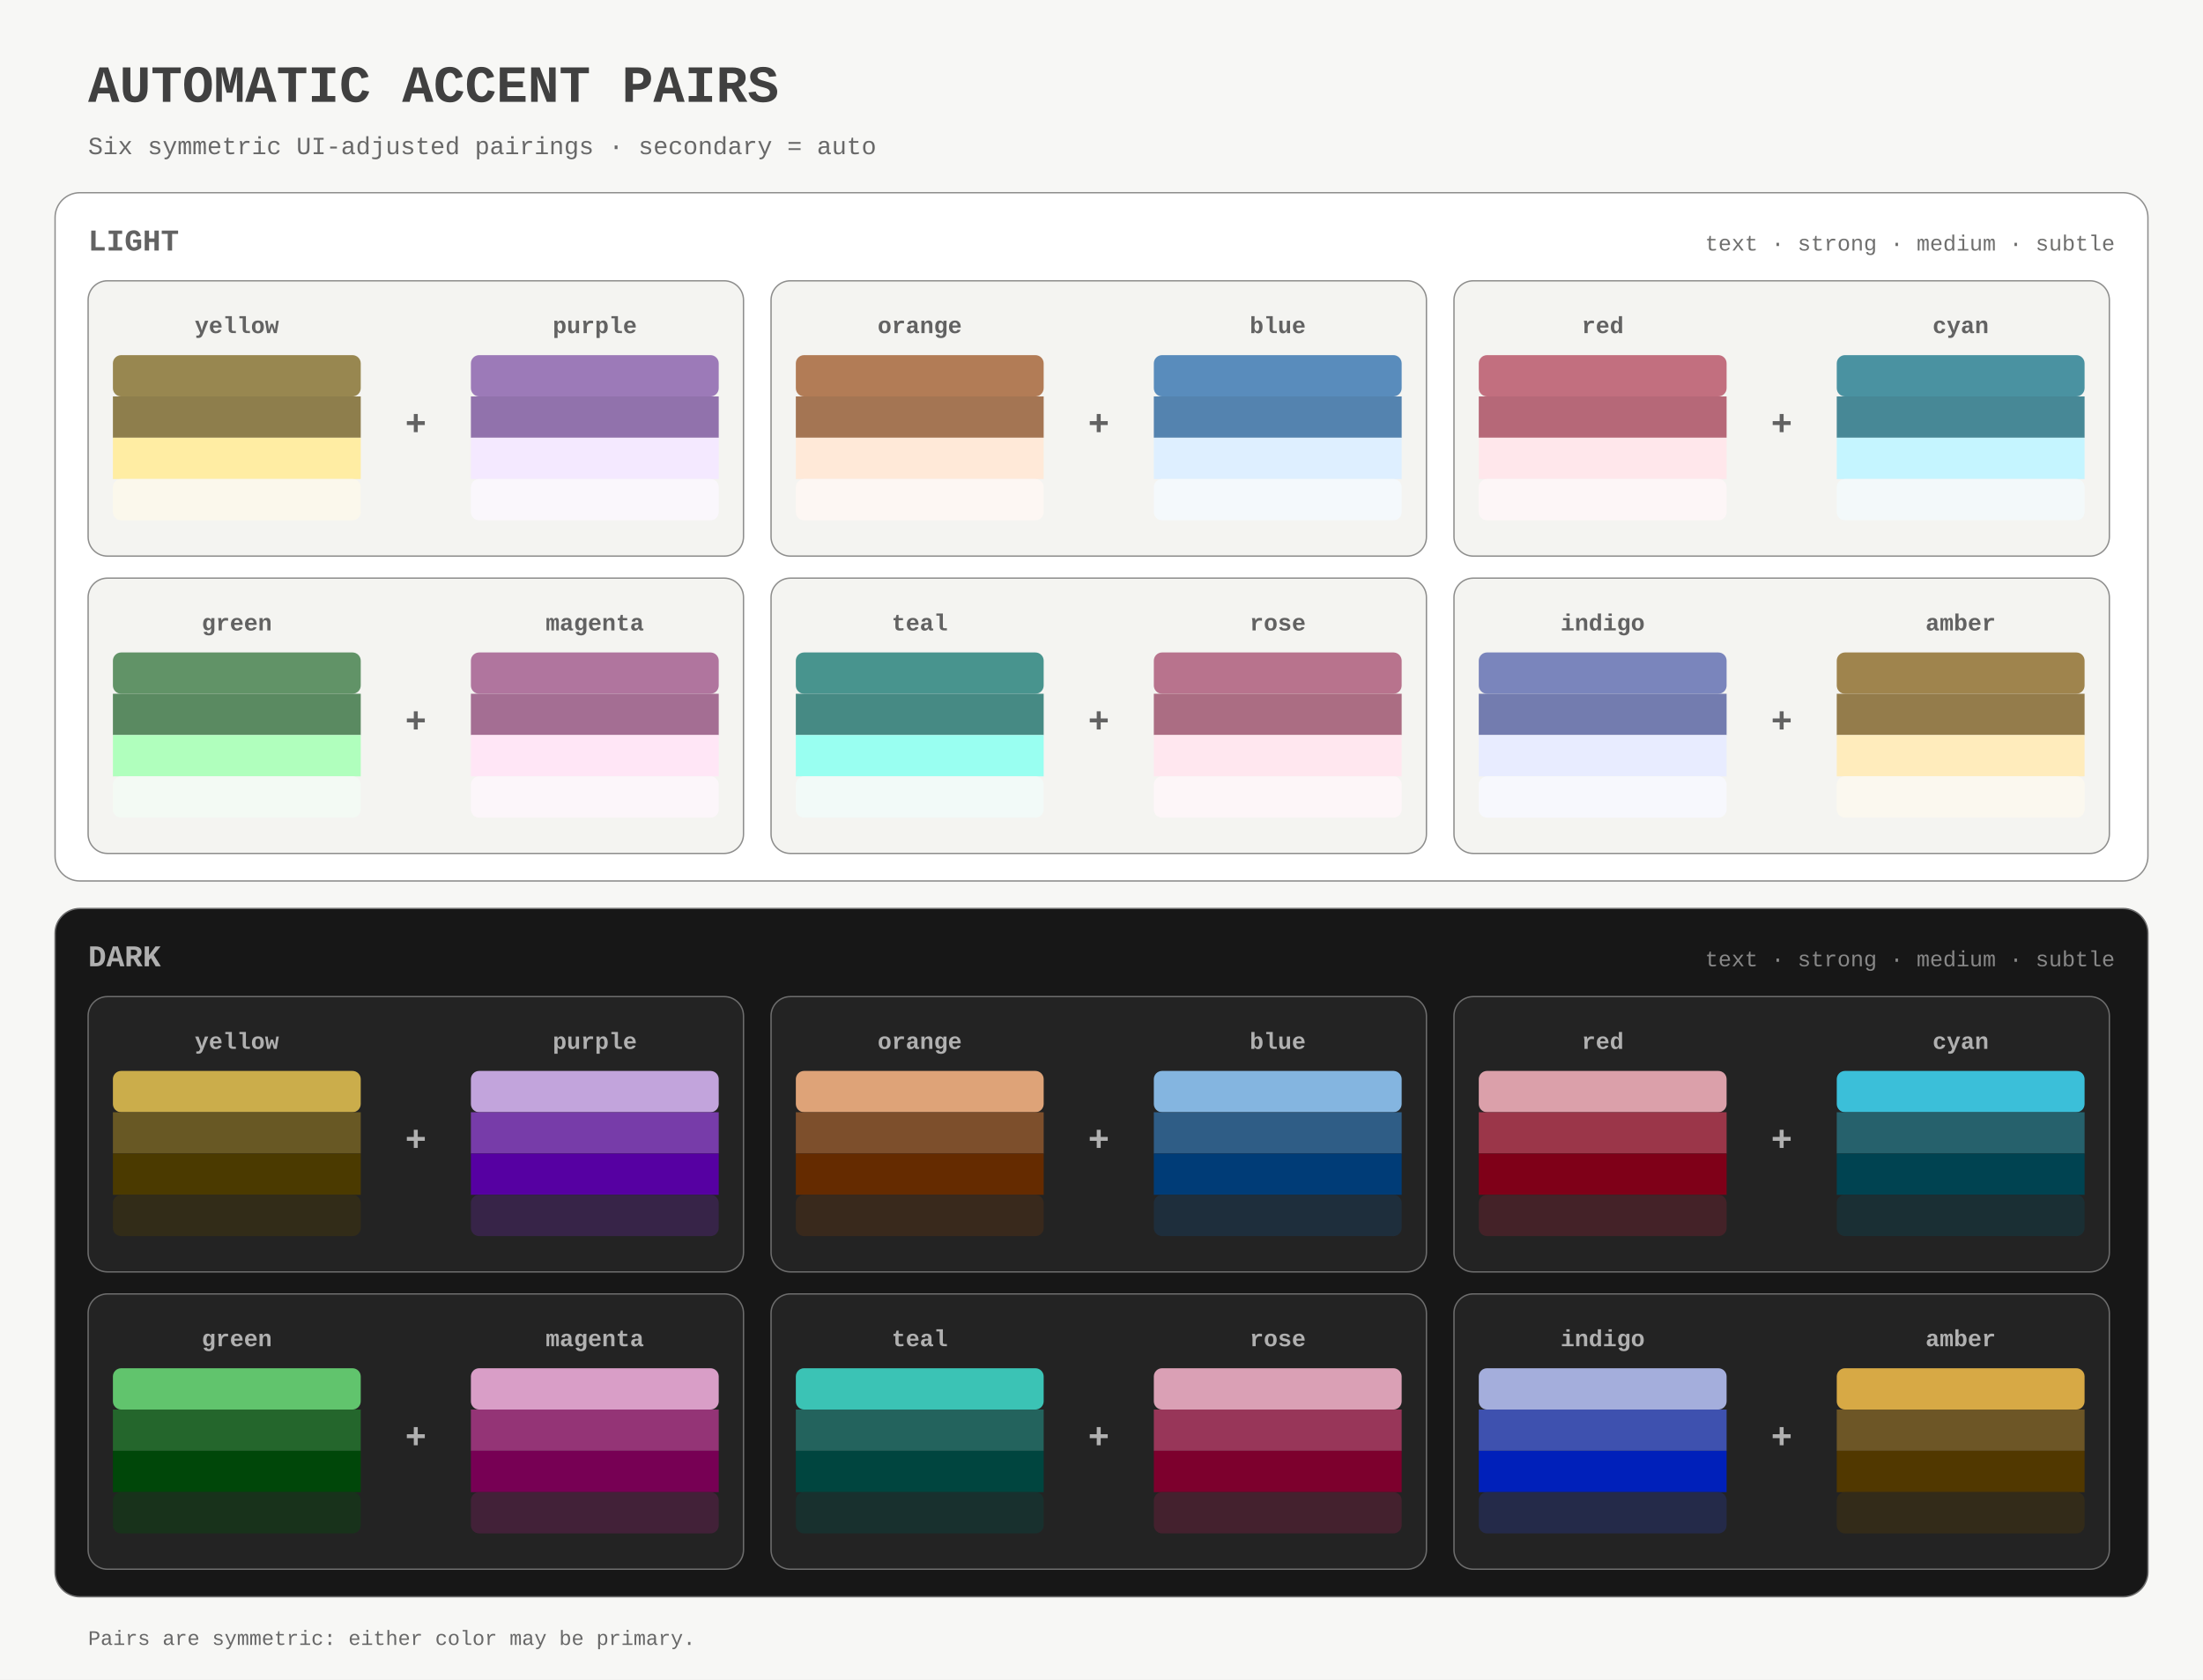
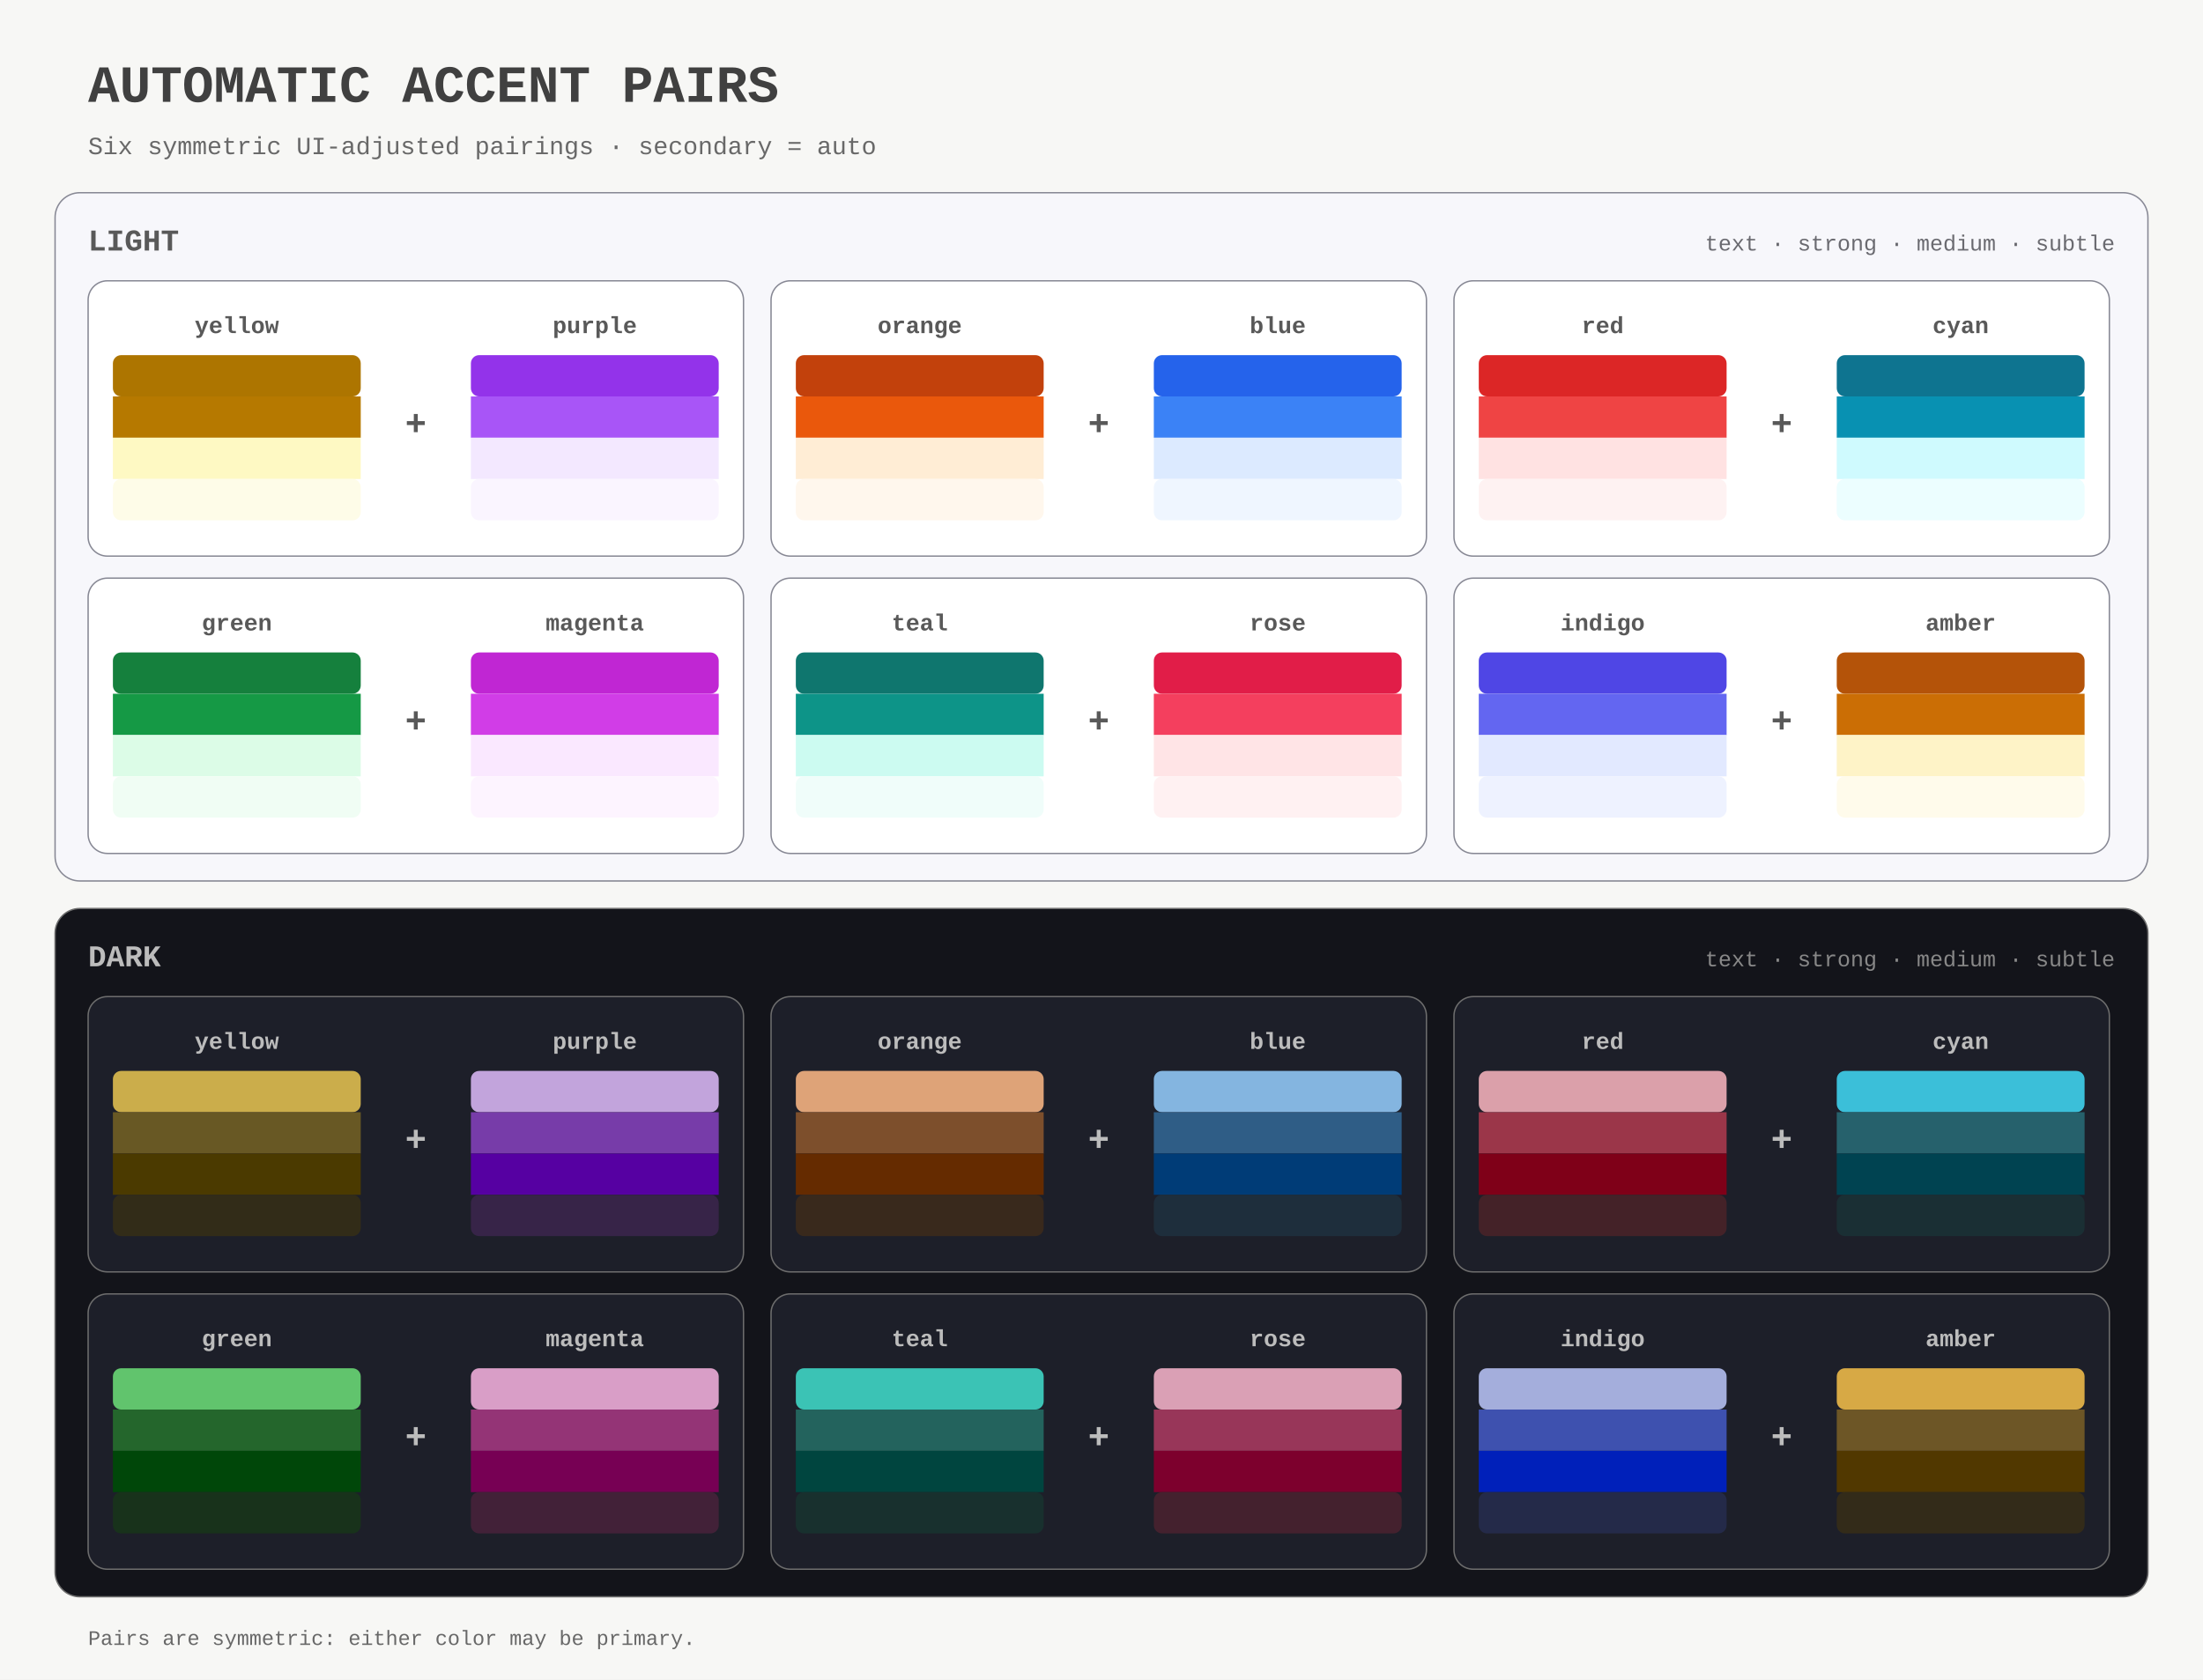
<svg xmlns="http://www.w3.org/2000/svg" width="1600" height="1220" viewBox="0 0 1600 1220" role="img" aria-labelledby="title desc">
  <rect width="1600" height="1220" fill="#f7f7f5" />
  <text x="64" y="74" fill="#404040" font-family="ui-monospace, SFMono-Regular, Menlo, Consolas, Liberation Mono, monospace" font-size="38" font-weight="700" text-anchor="start">AUTOMATIC ACCENT PAIRS</text>
  <text x="64" y="112" fill="#686868" font-family="ui-monospace, SFMono-Regular, Menlo, Consolas, Liberation Mono, monospace" font-size="18" font-weight="400" text-anchor="start">Six symmetric UI-adjusted pairings · secondary = auto</text>
-   <rect x="40" y="140" width="1520" height="500" rx="18" fill="#ffffff" stroke="#8e8e8d" stroke-width="1" />
-   <text x="64" y="182" fill="#626262" font-family="ui-monospace, SFMono-Regular, Menlo, Consolas, Liberation Mono, monospace" font-size="22" font-weight="700" text-anchor="start">LIGHT</text>
-   <text x="1536" y="182" fill="#6f6f6e" font-family="ui-monospace, SFMono-Regular, Menlo, Consolas, Liberation Mono, monospace" font-size="16" font-weight="400" text-anchor="end">text · strong · medium · subtle</text>
-   <rect x="64" y="204" width="476" height="200" rx="14" fill="#f4f4f1" stroke="#8e8e8d" stroke-width="1" />
-   <text x="172" y="242" fill="#626262" font-family="ui-monospace, SFMono-Regular, Menlo, Consolas, Liberation Mono, monospace" font-size="17" font-weight="700" text-anchor="middle">yellow</text>
-   <rect x="82" y="258" width="180" height="30" rx="6" fill="#988750" />
-   <rect x="82" y="288" width="180" height="30" rx="0" fill="#8e7e4c" />
-   <rect x="82" y="318" width="180" height="30" rx="0" fill="#ffeda3" />
-   <rect x="82" y="348" width="180" height="30" rx="6" fill="#fbf8ec" />
-   <text x="302" y="316" fill="#626262" font-family="ui-monospace, SFMono-Regular, Menlo, Consolas, Liberation Mono, monospace" font-size="26" font-weight="700" text-anchor="middle">+</text>
-   <text x="432" y="242" fill="#626262" font-family="ui-monospace, SFMono-Regular, Menlo, Consolas, Liberation Mono, monospace" font-size="17" font-weight="700" text-anchor="middle">purple</text>
-   <rect x="342" y="258" width="180" height="30" rx="6" fill="#9c7ab8" />
-   <rect x="342" y="288" width="180" height="30" rx="0" fill="#9172ac" />
-   <rect x="342" y="318" width="180" height="30" rx="0" fill="#f4e9ff" />
-   <rect x="342" y="348" width="180" height="30" rx="6" fill="#faf7fc" />
-   <rect x="560" y="204" width="476" height="200" rx="14" fill="#f4f4f1" stroke="#8e8e8d" stroke-width="1" />
-   <text x="668" y="242" fill="#626262" font-family="ui-monospace, SFMono-Regular, Menlo, Consolas, Liberation Mono, monospace" font-size="17" font-weight="700" text-anchor="middle">orange</text>
-   <rect x="578" y="258" width="180" height="30" rx="6" fill="#b27c56" />
-   <rect x="578" y="288" width="180" height="30" rx="0" fill="#a47553" />
-   <rect x="578" y="318" width="180" height="30" rx="0" fill="#ffe9d8" />
-   <rect x="578" y="348" width="180" height="30" rx="6" fill="#fdf7f3" />
-   <text x="798" y="316" fill="#626262" font-family="ui-monospace, SFMono-Regular, Menlo, Consolas, Liberation Mono, monospace" font-size="26" font-weight="700" text-anchor="middle">+</text>
-   <text x="928" y="242" fill="#626262" font-family="ui-monospace, SFMono-Regular, Menlo, Consolas, Liberation Mono, monospace" font-size="17" font-weight="700" text-anchor="middle">blue</text>
-   <rect x="838" y="258" width="180" height="30" rx="6" fill="#598cbc" />
-   <rect x="838" y="288" width="180" height="30" rx="0" fill="#5483af" />
-   <rect x="838" y="318" width="180" height="30" rx="0" fill="#deefff" />
-   <rect x="838" y="348" width="180" height="30" rx="6" fill="#f4f9fc" />
-   <rect x="1056" y="204" width="476" height="200" rx="14" fill="#f4f4f1" stroke="#8e8e8d" stroke-width="1" />
-   <text x="1164" y="242" fill="#626262" font-family="ui-monospace, SFMono-Regular, Menlo, Consolas, Liberation Mono, monospace" font-size="17" font-weight="700" text-anchor="middle">red</text>
-   <rect x="1074" y="258" width="180" height="30" rx="6" fill="#c26f7f" />
-   <rect x="1074" y="288" width="180" height="30" rx="0" fill="#b66878" />
-   <rect x="1074" y="318" width="180" height="30" rx="0" fill="#ffe7eb" />
-   <rect x="1074" y="348" width="180" height="30" rx="6" fill="#fdf6f7" />
-   <text x="1294" y="316" fill="#626262" font-family="ui-monospace, SFMono-Regular, Menlo, Consolas, Liberation Mono, monospace" font-size="26" font-weight="700" text-anchor="middle">+</text>
-   <text x="1424" y="242" fill="#626262" font-family="ui-monospace, SFMono-Regular, Menlo, Consolas, Liberation Mono, monospace" font-size="17" font-weight="700" text-anchor="middle">cyan</text>
-   <rect x="1334" y="258" width="180" height="30" rx="6" fill="#4a92a1" />
-   <rect x="1334" y="288" width="180" height="30" rx="0" fill="#478896" />
-   <rect x="1334" y="318" width="180" height="30" rx="0" fill="#c5f5ff" />
-   <rect x="1334" y="348" width="180" height="30" rx="6" fill="#f3f9fa" />
-   <rect x="64" y="420" width="476" height="200" rx="14" fill="#f4f4f1" stroke="#8e8e8d" stroke-width="1" />
-   <text x="172" y="458" fill="#626262" font-family="ui-monospace, SFMono-Regular, Menlo, Consolas, Liberation Mono, monospace" font-size="17" font-weight="700" text-anchor="middle">green</text>
-   <rect x="82" y="474" width="180" height="30" rx="6" fill="#619367" />
-   <rect x="82" y="504" width="180" height="30" rx="0" fill="#5a8a61" />
-   <rect x="82" y="534" width="180" height="30" rx="0" fill="#b0ffbd" />
-   <rect x="82" y="564" width="180" height="30" rx="6" fill="#f3faf4" />
-   <text x="302" y="532" fill="#626262" font-family="ui-monospace, SFMono-Regular, Menlo, Consolas, Liberation Mono, monospace" font-size="26" font-weight="700" text-anchor="middle">+</text>
-   <text x="432" y="458" fill="#626262" font-family="ui-monospace, SFMono-Regular, Menlo, Consolas, Liberation Mono, monospace" font-size="17" font-weight="700" text-anchor="middle">magenta</text>
-   <rect x="342" y="474" width="180" height="30" rx="6" fill="#b0759e" />
-   <rect x="342" y="504" width="180" height="30" rx="0" fill="#a46e93" />
-   <rect x="342" y="534" width="180" height="30" rx="0" fill="#ffe6f6" />
-   <rect x="342" y="564" width="180" height="30" rx="6" fill="#fcf6fa" />
-   <rect x="560" y="420" width="476" height="200" rx="14" fill="#f4f4f1" stroke="#8e8e8d" stroke-width="1" />
-   <text x="668" y="458" fill="#626262" font-family="ui-monospace, SFMono-Regular, Menlo, Consolas, Liberation Mono, monospace" font-size="17" font-weight="700" text-anchor="middle">teal</text>
-   <rect x="578" y="474" width="180" height="30" rx="6" fill="#48948e" />
-   <rect x="578" y="504" width="180" height="30" rx="0" fill="#468a84" />
-   <rect x="578" y="534" width="180" height="30" rx="0" fill="#99fff1" />
-   <rect x="578" y="564" width="180" height="30" rx="6" fill="#f2faf8" />
-   <text x="798" y="532" fill="#626262" font-family="ui-monospace, SFMono-Regular, Menlo, Consolas, Liberation Mono, monospace" font-size="26" font-weight="700" text-anchor="middle">+</text>
-   <text x="928" y="458" fill="#626262" font-family="ui-monospace, SFMono-Regular, Menlo, Consolas, Liberation Mono, monospace" font-size="17" font-weight="700" text-anchor="middle">rose</text>
-   <rect x="838" y="474" width="180" height="30" rx="6" fill="#b8738d" />
-   <rect x="838" y="504" width="180" height="30" rx="0" fill="#ab6d83" />
-   <rect x="838" y="534" width="180" height="30" rx="0" fill="#ffe7ef" />
-   <rect x="838" y="564" width="180" height="30" rx="6" fill="#fdf6f8" />
-   <rect x="1056" y="420" width="476" height="200" rx="14" fill="#f4f4f1" stroke="#8e8e8d" stroke-width="1" />
-   <text x="1164" y="458" fill="#626262" font-family="ui-monospace, SFMono-Regular, Menlo, Consolas, Liberation Mono, monospace" font-size="17" font-weight="700" text-anchor="middle">indigo</text>
-   <rect x="1074" y="474" width="180" height="30" rx="6" fill="#7a85bc" />
-   <rect x="1074" y="504" width="180" height="30" rx="0" fill="#737caf" />
-   <rect x="1074" y="534" width="180" height="30" rx="0" fill="#e8ecff" />
-   <rect x="1074" y="564" width="180" height="30" rx="6" fill="#f7f8fd" />
-   <text x="1294" y="532" fill="#626262" font-family="ui-monospace, SFMono-Regular, Menlo, Consolas, Liberation Mono, monospace" font-size="26" font-weight="700" text-anchor="middle">+</text>
-   <text x="1424" y="458" fill="#626262" font-family="ui-monospace, SFMono-Regular, Menlo, Consolas, Liberation Mono, monospace" font-size="17" font-weight="700" text-anchor="middle">amber</text>
-   <rect x="1334" y="474" width="180" height="30" rx="6" fill="#9f844d" />
-   <rect x="1334" y="504" width="180" height="30" rx="0" fill="#947c4b" />
-   <rect x="1334" y="534" width="180" height="30" rx="0" fill="#ffecbc" />
-   <rect x="1334" y="564" width="180" height="30" rx="6" fill="#fbf8ef" />
-   <rect x="40" y="660" width="1520" height="500" rx="18" fill="#171717" stroke="#6d6d6d" stroke-width="1" />
-   <text x="64" y="702" fill="#b0b0b0" font-family="ui-monospace, SFMono-Regular, Menlo, Consolas, Liberation Mono, monospace" font-size="22" font-weight="700" text-anchor="start">DARK</text>
+   <rect x="40" y="140" width="1520" height="500" rx="18" fill="#f7f7fb" stroke="#878894" stroke-width="1" />
+   <text x="64" y="182" fill="#595959" font-family="ui-monospace, SFMono-Regular, Menlo, Consolas, Liberation Mono, monospace" font-size="22" font-weight="700" text-anchor="start">LIGHT</text>
+   <text x="1536" y="182" fill="#6a6a70" font-family="ui-monospace, SFMono-Regular, Menlo, Consolas, Liberation Mono, monospace" font-size="16" font-weight="400" text-anchor="end">text · strong · medium · subtle</text>
+   <rect x="64" y="204" width="476" height="200" rx="14" fill="#ffffff" stroke="#878894" stroke-width="1" />
+   <text x="172" y="242" fill="#595959" font-family="ui-monospace, SFMono-Regular, Menlo, Consolas, Liberation Mono, monospace" font-size="17" font-weight="700" text-anchor="middle">yellow</text>
+   <rect x="82" y="258" width="180" height="30" rx="6" fill="#ad7500" />
+   <rect x="82" y="288" width="180" height="30" rx="0" fill="#b67900" />
+   <rect x="82" y="318" width="180" height="30" rx="0" fill="#fef9c3" />
+   <rect x="82" y="348" width="180" height="30" rx="6" fill="#fefce8" />
+   <text x="302" y="316" fill="#595959" font-family="ui-monospace, SFMono-Regular, Menlo, Consolas, Liberation Mono, monospace" font-size="26" font-weight="700" text-anchor="middle">+</text>
+   <text x="432" y="242" fill="#595959" font-family="ui-monospace, SFMono-Regular, Menlo, Consolas, Liberation Mono, monospace" font-size="17" font-weight="700" text-anchor="middle">purple</text>
+   <rect x="342" y="258" width="180" height="30" rx="6" fill="#9333ea" />
+   <rect x="342" y="288" width="180" height="30" rx="0" fill="#a855f7" />
+   <rect x="342" y="318" width="180" height="30" rx="0" fill="#f3e8ff" />
+   <rect x="342" y="348" width="180" height="30" rx="6" fill="#faf5ff" />
+   <rect x="560" y="204" width="476" height="200" rx="14" fill="#ffffff" stroke="#878894" stroke-width="1" />
+   <text x="668" y="242" fill="#595959" font-family="ui-monospace, SFMono-Regular, Menlo, Consolas, Liberation Mono, monospace" font-size="17" font-weight="700" text-anchor="middle">orange</text>
+   <rect x="578" y="258" width="180" height="30" rx="6" fill="#c2410c" />
+   <rect x="578" y="288" width="180" height="30" rx="0" fill="#ea580c" />
+   <rect x="578" y="318" width="180" height="30" rx="0" fill="#ffedd5" />
+   <rect x="578" y="348" width="180" height="30" rx="6" fill="#fff7ed" />
+   <text x="798" y="316" fill="#595959" font-family="ui-monospace, SFMono-Regular, Menlo, Consolas, Liberation Mono, monospace" font-size="26" font-weight="700" text-anchor="middle">+</text>
+   <text x="928" y="242" fill="#595959" font-family="ui-monospace, SFMono-Regular, Menlo, Consolas, Liberation Mono, monospace" font-size="17" font-weight="700" text-anchor="middle">blue</text>
+   <rect x="838" y="258" width="180" height="30" rx="6" fill="#2563eb" />
+   <rect x="838" y="288" width="180" height="30" rx="0" fill="#3b82f6" />
+   <rect x="838" y="318" width="180" height="30" rx="0" fill="#dceaff" />
+   <rect x="838" y="348" width="180" height="30" rx="6" fill="#eff6ff" />
+   <rect x="1056" y="204" width="476" height="200" rx="14" fill="#ffffff" stroke="#878894" stroke-width="1" />
+   <text x="1164" y="242" fill="#595959" font-family="ui-monospace, SFMono-Regular, Menlo, Consolas, Liberation Mono, monospace" font-size="17" font-weight="700" text-anchor="middle">red</text>
+   <rect x="1074" y="258" width="180" height="30" rx="6" fill="#dc2626" />
+   <rect x="1074" y="288" width="180" height="30" rx="0" fill="#ef4444" />
+   <rect x="1074" y="318" width="180" height="30" rx="0" fill="#ffe2e2" />
+   <rect x="1074" y="348" width="180" height="30" rx="6" fill="#fef2f2" />
+   <text x="1294" y="316" fill="#595959" font-family="ui-monospace, SFMono-Regular, Menlo, Consolas, Liberation Mono, monospace" font-size="26" font-weight="700" text-anchor="middle">+</text>
+   <text x="1424" y="242" fill="#595959" font-family="ui-monospace, SFMono-Regular, Menlo, Consolas, Liberation Mono, monospace" font-size="17" font-weight="700" text-anchor="middle">cyan</text>
+   <rect x="1334" y="258" width="180" height="30" rx="6" fill="#0e7490" />
+   <rect x="1334" y="288" width="180" height="30" rx="0" fill="#0891b2" />
+   <rect x="1334" y="318" width="180" height="30" rx="0" fill="#cffafe" />
+   <rect x="1334" y="348" width="180" height="30" rx="6" fill="#ecfeff" />
+   <rect x="64" y="420" width="476" height="200" rx="14" fill="#ffffff" stroke="#878894" stroke-width="1" />
+   <text x="172" y="458" fill="#595959" font-family="ui-monospace, SFMono-Regular, Menlo, Consolas, Liberation Mono, monospace" font-size="17" font-weight="700" text-anchor="middle">green</text>
+   <rect x="82" y="474" width="180" height="30" rx="6" fill="#15803d" />
+   <rect x="82" y="504" width="180" height="30" rx="0" fill="#159945" />
+   <rect x="82" y="534" width="180" height="30" rx="0" fill="#dcfce7" />
+   <rect x="82" y="564" width="180" height="30" rx="6" fill="#f0fdf4" />
+   <text x="302" y="532" fill="#595959" font-family="ui-monospace, SFMono-Regular, Menlo, Consolas, Liberation Mono, monospace" font-size="26" font-weight="700" text-anchor="middle">+</text>
+   <text x="432" y="458" fill="#595959" font-family="ui-monospace, SFMono-Regular, Menlo, Consolas, Liberation Mono, monospace" font-size="17" font-weight="700" text-anchor="middle">magenta</text>
+   <rect x="342" y="474" width="180" height="30" rx="6" fill="#c026d3" />
+   <rect x="342" y="504" width="180" height="30" rx="0" fill="#d13de7" />
+   <rect x="342" y="534" width="180" height="30" rx="0" fill="#fae8ff" />
+   <rect x="342" y="564" width="180" height="30" rx="6" fill="#fdf4ff" />
+   <rect x="560" y="420" width="476" height="200" rx="14" fill="#ffffff" stroke="#878894" stroke-width="1" />
+   <text x="668" y="458" fill="#595959" font-family="ui-monospace, SFMono-Regular, Menlo, Consolas, Liberation Mono, monospace" font-size="17" font-weight="700" text-anchor="middle">teal</text>
+   <rect x="578" y="474" width="180" height="30" rx="6" fill="#0f766e" />
+   <rect x="578" y="504" width="180" height="30" rx="0" fill="#0d9488" />
+   <rect x="578" y="534" width="180" height="30" rx="0" fill="#ccfbf1" />
+   <rect x="578" y="564" width="180" height="30" rx="6" fill="#f0fdfa" />
+   <text x="798" y="532" fill="#595959" font-family="ui-monospace, SFMono-Regular, Menlo, Consolas, Liberation Mono, monospace" font-size="26" font-weight="700" text-anchor="middle">+</text>
+   <text x="928" y="458" fill="#595959" font-family="ui-monospace, SFMono-Regular, Menlo, Consolas, Liberation Mono, monospace" font-size="17" font-weight="700" text-anchor="middle">rose</text>
+   <rect x="838" y="474" width="180" height="30" rx="6" fill="#e11d48" />
+   <rect x="838" y="504" width="180" height="30" rx="0" fill="#f43f5e" />
+   <rect x="838" y="534" width="180" height="30" rx="0" fill="#ffe4e6" />
+   <rect x="838" y="564" width="180" height="30" rx="6" fill="#fff1f2" />
+   <rect x="1056" y="420" width="476" height="200" rx="14" fill="#ffffff" stroke="#878894" stroke-width="1" />
+   <text x="1164" y="458" fill="#595959" font-family="ui-monospace, SFMono-Regular, Menlo, Consolas, Liberation Mono, monospace" font-size="17" font-weight="700" text-anchor="middle">indigo</text>
+   <rect x="1074" y="474" width="180" height="30" rx="6" fill="#4f46e5" />
+   <rect x="1074" y="504" width="180" height="30" rx="0" fill="#6366f1" />
+   <rect x="1074" y="534" width="180" height="30" rx="0" fill="#e2e9ff" />
+   <rect x="1074" y="564" width="180" height="30" rx="6" fill="#eef2ff" />
+   <text x="1294" y="532" fill="#595959" font-family="ui-monospace, SFMono-Regular, Menlo, Consolas, Liberation Mono, monospace" font-size="26" font-weight="700" text-anchor="middle">+</text>
+   <text x="1424" y="458" fill="#595959" font-family="ui-monospace, SFMono-Regular, Menlo, Consolas, Liberation Mono, monospace" font-size="17" font-weight="700" text-anchor="middle">amber</text>
+   <rect x="1334" y="474" width="180" height="30" rx="6" fill="#b45309" />
+   <rect x="1334" y="504" width="180" height="30" rx="0" fill="#cb6e05" />
+   <rect x="1334" y="534" width="180" height="30" rx="0" fill="#fef3c7" />
+   <rect x="1334" y="564" width="180" height="30" rx="6" fill="#fffbeb" />
+   <rect x="40" y="660" width="1520" height="500" rx="18" fill="#13141a" stroke="#6d6d6d" stroke-width="1" />
+   <text x="64" y="702" fill="#bcbcbc" font-family="ui-monospace, SFMono-Regular, Menlo, Consolas, Liberation Mono, monospace" font-size="22" font-weight="700" text-anchor="start">DARK</text>
  <text x="1536" y="702" fill="#888888" font-family="ui-monospace, SFMono-Regular, Menlo, Consolas, Liberation Mono, monospace" font-size="16" font-weight="400" text-anchor="end">text · strong · medium · subtle</text>
-   <rect x="64" y="724" width="476" height="200" rx="14" fill="#232323" stroke="#6d6d6d" stroke-width="1" />
-   <text x="172" y="762" fill="#b0b0b0" font-family="ui-monospace, SFMono-Regular, Menlo, Consolas, Liberation Mono, monospace" font-size="17" font-weight="700" text-anchor="middle">yellow</text>
+   <rect x="64" y="724" width="476" height="200" rx="14" fill="#1d1f29" stroke="#6d6d6d" stroke-width="1" />
+   <text x="172" y="762" fill="#bcbcbc" font-family="ui-monospace, SFMono-Regular, Menlo, Consolas, Liberation Mono, monospace" font-size="17" font-weight="700" text-anchor="middle">yellow</text>
  <rect x="82" y="778" width="180" height="30" rx="6" fill="#cbad4b" />
  <rect x="82" y="808" width="180" height="30" rx="0" fill="#685824" />
  <rect x="82" y="838" width="180" height="30" rx="0" fill="#4b3a00" />
  <rect x="82" y="868" width="180" height="30" rx="6" fill="#322c18" />
-   <text x="302" y="836" fill="#b0b0b0" font-family="ui-monospace, SFMono-Regular, Menlo, Consolas, Liberation Mono, monospace" font-size="26" font-weight="700" text-anchor="middle">+</text>
-   <text x="432" y="762" fill="#b0b0b0" font-family="ui-monospace, SFMono-Regular, Menlo, Consolas, Liberation Mono, monospace" font-size="17" font-weight="700" text-anchor="middle">purple</text>
+   <text x="302" y="836" fill="#bcbcbc" font-family="ui-monospace, SFMono-Regular, Menlo, Consolas, Liberation Mono, monospace" font-size="26" font-weight="700" text-anchor="middle">+</text>
+   <text x="432" y="762" fill="#bcbcbc" font-family="ui-monospace, SFMono-Regular, Menlo, Consolas, Liberation Mono, monospace" font-size="17" font-weight="700" text-anchor="middle">purple</text>
  <rect x="342" y="778" width="180" height="30" rx="6" fill="#c2a4dc" />
  <rect x="342" y="808" width="180" height="30" rx="0" fill="#773ca9" />
  <rect x="342" y="838" width="180" height="30" rx="0" fill="#5600a2" />
  <rect x="342" y="868" width="180" height="30" rx="6" fill="#372448" />
-   <rect x="560" y="724" width="476" height="200" rx="14" fill="#232323" stroke="#6d6d6d" stroke-width="1" />
-   <text x="668" y="762" fill="#b0b0b0" font-family="ui-monospace, SFMono-Regular, Menlo, Consolas, Liberation Mono, monospace" font-size="17" font-weight="700" text-anchor="middle">orange</text>
+   <rect x="560" y="724" width="476" height="200" rx="14" fill="#1d1f29" stroke="#6d6d6d" stroke-width="1" />
+   <text x="668" y="762" fill="#bcbcbc" font-family="ui-monospace, SFMono-Regular, Menlo, Consolas, Liberation Mono, monospace" font-size="17" font-weight="700" text-anchor="middle">orange</text>
  <rect x="578" y="778" width="180" height="30" rx="6" fill="#dea378" />
  <rect x="578" y="808" width="180" height="30" rx="0" fill="#7d4f2c" />
  <rect x="578" y="838" width="180" height="30" rx="0" fill="#652b00" />
  <rect x="578" y="868" width="180" height="30" rx="6" fill="#39291c" />
-   <text x="798" y="836" fill="#b0b0b0" font-family="ui-monospace, SFMono-Regular, Menlo, Consolas, Liberation Mono, monospace" font-size="26" font-weight="700" text-anchor="middle">+</text>
-   <text x="928" y="762" fill="#b0b0b0" font-family="ui-monospace, SFMono-Regular, Menlo, Consolas, Liberation Mono, monospace" font-size="17" font-weight="700" text-anchor="middle">blue</text>
+   <text x="798" y="836" fill="#bcbcbc" font-family="ui-monospace, SFMono-Regular, Menlo, Consolas, Liberation Mono, monospace" font-size="26" font-weight="700" text-anchor="middle">+</text>
+   <text x="928" y="762" fill="#bcbcbc" font-family="ui-monospace, SFMono-Regular, Menlo, Consolas, Liberation Mono, monospace" font-size="17" font-weight="700" text-anchor="middle">blue</text>
  <rect x="838" y="778" width="180" height="30" rx="6" fill="#84b5e0" />
  <rect x="838" y="808" width="180" height="30" rx="0" fill="#2f5d86" />
  <rect x="838" y="838" width="180" height="30" rx="0" fill="#003c77" />
  <rect x="838" y="868" width="180" height="30" rx="6" fill="#1e2e3c" />
-   <rect x="1056" y="724" width="476" height="200" rx="14" fill="#232323" stroke="#6d6d6d" stroke-width="1" />
-   <text x="1164" y="762" fill="#b0b0b0" font-family="ui-monospace, SFMono-Regular, Menlo, Consolas, Liberation Mono, monospace" font-size="17" font-weight="700" text-anchor="middle">red</text>
+   <rect x="1056" y="724" width="476" height="200" rx="14" fill="#1d1f29" stroke="#6d6d6d" stroke-width="1" />
+   <text x="1164" y="762" fill="#bcbcbc" font-family="ui-monospace, SFMono-Regular, Menlo, Consolas, Liberation Mono, monospace" font-size="17" font-weight="700" text-anchor="middle">red</text>
  <rect x="1074" y="778" width="180" height="30" rx="6" fill="#dba0aa" />
  <rect x="1074" y="808" width="180" height="30" rx="0" fill="#9b3649" />
  <rect x="1074" y="838" width="180" height="30" rx="0" fill="#7f0018" />
  <rect x="1074" y="868" width="180" height="30" rx="6" fill="#442228" />
-   <text x="1294" y="836" fill="#b0b0b0" font-family="ui-monospace, SFMono-Regular, Menlo, Consolas, Liberation Mono, monospace" font-size="26" font-weight="700" text-anchor="middle">+</text>
-   <text x="1424" y="762" fill="#b0b0b0" font-family="ui-monospace, SFMono-Regular, Menlo, Consolas, Liberation Mono, monospace" font-size="17" font-weight="700" text-anchor="middle">cyan</text>
+   <text x="1294" y="836" fill="#bcbcbc" font-family="ui-monospace, SFMono-Regular, Menlo, Consolas, Liberation Mono, monospace" font-size="26" font-weight="700" text-anchor="middle">+</text>
+   <text x="1424" y="762" fill="#bcbcbc" font-family="ui-monospace, SFMono-Regular, Menlo, Consolas, Liberation Mono, monospace" font-size="17" font-weight="700" text-anchor="middle">cyan</text>
  <rect x="1334" y="778" width="180" height="30" rx="6" fill="#3bbfd9" />
  <rect x="1334" y="808" width="180" height="30" rx="0" fill="#26616c" />
  <rect x="1334" y="838" width="180" height="30" rx="0" fill="#004351" />
  <rect x="1334" y="868" width="180" height="30" rx="6" fill="#1a2f34" />
-   <rect x="64" y="940" width="476" height="200" rx="14" fill="#232323" stroke="#6d6d6d" stroke-width="1" />
-   <text x="172" y="978" fill="#b0b0b0" font-family="ui-monospace, SFMono-Regular, Menlo, Consolas, Liberation Mono, monospace" font-size="17" font-weight="700" text-anchor="middle">green</text>
+   <rect x="64" y="940" width="476" height="200" rx="14" fill="#1d1f29" stroke="#6d6d6d" stroke-width="1" />
+   <text x="172" y="978" fill="#bcbcbc" font-family="ui-monospace, SFMono-Regular, Menlo, Consolas, Liberation Mono, monospace" font-size="17" font-weight="700" text-anchor="middle">green</text>
  <rect x="82" y="994" width="180" height="30" rx="6" fill="#61c46d" />
  <rect x="82" y="1024" width="180" height="30" rx="0" fill="#24662c" />
  <rect x="82" y="1054" width="180" height="30" rx="0" fill="#004709" />
  <rect x="82" y="1084" width="180" height="30" rx="6" fill="#18321b" />
-   <text x="302" y="1052" fill="#b0b0b0" font-family="ui-monospace, SFMono-Regular, Menlo, Consolas, Liberation Mono, monospace" font-size="26" font-weight="700" text-anchor="middle">+</text>
-   <text x="432" y="978" fill="#b0b0b0" font-family="ui-monospace, SFMono-Regular, Menlo, Consolas, Liberation Mono, monospace" font-size="17" font-weight="700" text-anchor="middle">magenta</text>
+   <text x="302" y="1052" fill="#bcbcbc" font-family="ui-monospace, SFMono-Regular, Menlo, Consolas, Liberation Mono, monospace" font-size="26" font-weight="700" text-anchor="middle">+</text>
+   <text x="432" y="978" fill="#bcbcbc" font-family="ui-monospace, SFMono-Regular, Menlo, Consolas, Liberation Mono, monospace" font-size="17" font-weight="700" text-anchor="middle">magenta</text>
  <rect x="342" y="994" width="180" height="30" rx="6" fill="#d99ec7" />
  <rect x="342" y="1024" width="180" height="30" rx="0" fill="#943476" />
  <rect x="342" y="1054" width="180" height="30" rx="0" fill="#770054" />
  <rect x="342" y="1084" width="180" height="30" rx="6" fill="#422138" />
-   <rect x="560" y="940" width="476" height="200" rx="14" fill="#232323" stroke="#6d6d6d" stroke-width="1" />
-   <text x="668" y="978" fill="#b0b0b0" font-family="ui-monospace, SFMono-Regular, Menlo, Consolas, Liberation Mono, monospace" font-size="17" font-weight="700" text-anchor="middle">teal</text>
+   <rect x="560" y="940" width="476" height="200" rx="14" fill="#1d1f29" stroke="#6d6d6d" stroke-width="1" />
+   <text x="668" y="978" fill="#bcbcbc" font-family="ui-monospace, SFMono-Regular, Menlo, Consolas, Liberation Mono, monospace" font-size="17" font-weight="700" text-anchor="middle">teal</text>
  <rect x="578" y="994" width="180" height="30" rx="6" fill="#3bc3b5" />
  <rect x="578" y="1024" width="180" height="30" rx="0" fill="#23635d" />
  <rect x="578" y="1054" width="180" height="30" rx="0" fill="#00453f" />
  <rect x="578" y="1084" width="180" height="30" rx="6" fill="#18302e" />
-   <text x="798" y="1052" fill="#b0b0b0" font-family="ui-monospace, SFMono-Regular, Menlo, Consolas, Liberation Mono, monospace" font-size="26" font-weight="700" text-anchor="middle">+</text>
-   <text x="928" y="978" fill="#b0b0b0" font-family="ui-monospace, SFMono-Regular, Menlo, Consolas, Liberation Mono, monospace" font-size="17" font-weight="700" text-anchor="middle">rose</text>
+   <text x="798" y="1052" fill="#bcbcbc" font-family="ui-monospace, SFMono-Regular, Menlo, Consolas, Liberation Mono, monospace" font-size="26" font-weight="700" text-anchor="middle">+</text>
+   <text x="928" y="978" fill="#bcbcbc" font-family="ui-monospace, SFMono-Regular, Menlo, Consolas, Liberation Mono, monospace" font-size="17" font-weight="700" text-anchor="middle">rose</text>
  <rect x="838" y="994" width="180" height="30" rx="6" fill="#daa0b5" />
  <rect x="838" y="1024" width="180" height="30" rx="0" fill="#983659" />
  <rect x="838" y="1054" width="180" height="30" rx="0" fill="#7d002d" />
  <rect x="838" y="1084" width="180" height="30" rx="6" fill="#44212e" />
-   <rect x="1056" y="940" width="476" height="200" rx="14" fill="#232323" stroke="#6d6d6d" stroke-width="1" />
-   <text x="1164" y="978" fill="#b0b0b0" font-family="ui-monospace, SFMono-Regular, Menlo, Consolas, Liberation Mono, monospace" font-size="17" font-weight="700" text-anchor="middle">indigo</text>
+   <rect x="1056" y="940" width="476" height="200" rx="14" fill="#1d1f29" stroke="#6d6d6d" stroke-width="1" />
+   <text x="1164" y="978" fill="#bcbcbc" font-family="ui-monospace, SFMono-Regular, Menlo, Consolas, Liberation Mono, monospace" font-size="17" font-weight="700" text-anchor="middle">indigo</text>
  <rect x="1074" y="994" width="180" height="30" rx="6" fill="#a4aedc" />
  <rect x="1074" y="1024" width="180" height="30" rx="0" fill="#3e51af" />
  <rect x="1074" y="1054" width="180" height="30" rx="0" fill="#0020ba" />
  <rect x="1074" y="1084" width="180" height="30" rx="6" fill="#242a49" />
-   <text x="1294" y="1052" fill="#b0b0b0" font-family="ui-monospace, SFMono-Regular, Menlo, Consolas, Liberation Mono, monospace" font-size="26" font-weight="700" text-anchor="middle">+</text>
-   <text x="1424" y="978" fill="#b0b0b0" font-family="ui-monospace, SFMono-Regular, Menlo, Consolas, Liberation Mono, monospace" font-size="17" font-weight="700" text-anchor="middle">amber</text>
+   <text x="1294" y="1052" fill="#bcbcbc" font-family="ui-monospace, SFMono-Regular, Menlo, Consolas, Liberation Mono, monospace" font-size="26" font-weight="700" text-anchor="middle">+</text>
+   <text x="1424" y="978" fill="#bcbcbc" font-family="ui-monospace, SFMono-Regular, Menlo, Consolas, Liberation Mono, monospace" font-size="17" font-weight="700" text-anchor="middle">amber</text>
  <rect x="1334" y="994" width="180" height="30" rx="6" fill="#d7a945" />
  <rect x="1334" y="1024" width="180" height="30" rx="0" fill="#6d5626" />
  <rect x="1334" y="1054" width="180" height="30" rx="0" fill="#513800" />
  <rect x="1334" y="1084" width="180" height="30" rx="6" fill="#332b19" />
  <text x="64" y="1195" fill="#686868" font-family="ui-monospace, SFMono-Regular, Menlo, Consolas, Liberation Mono, monospace" font-size="15" font-weight="400" text-anchor="start">Pairs are symmetric: either color may be primary.</text>
</svg>
